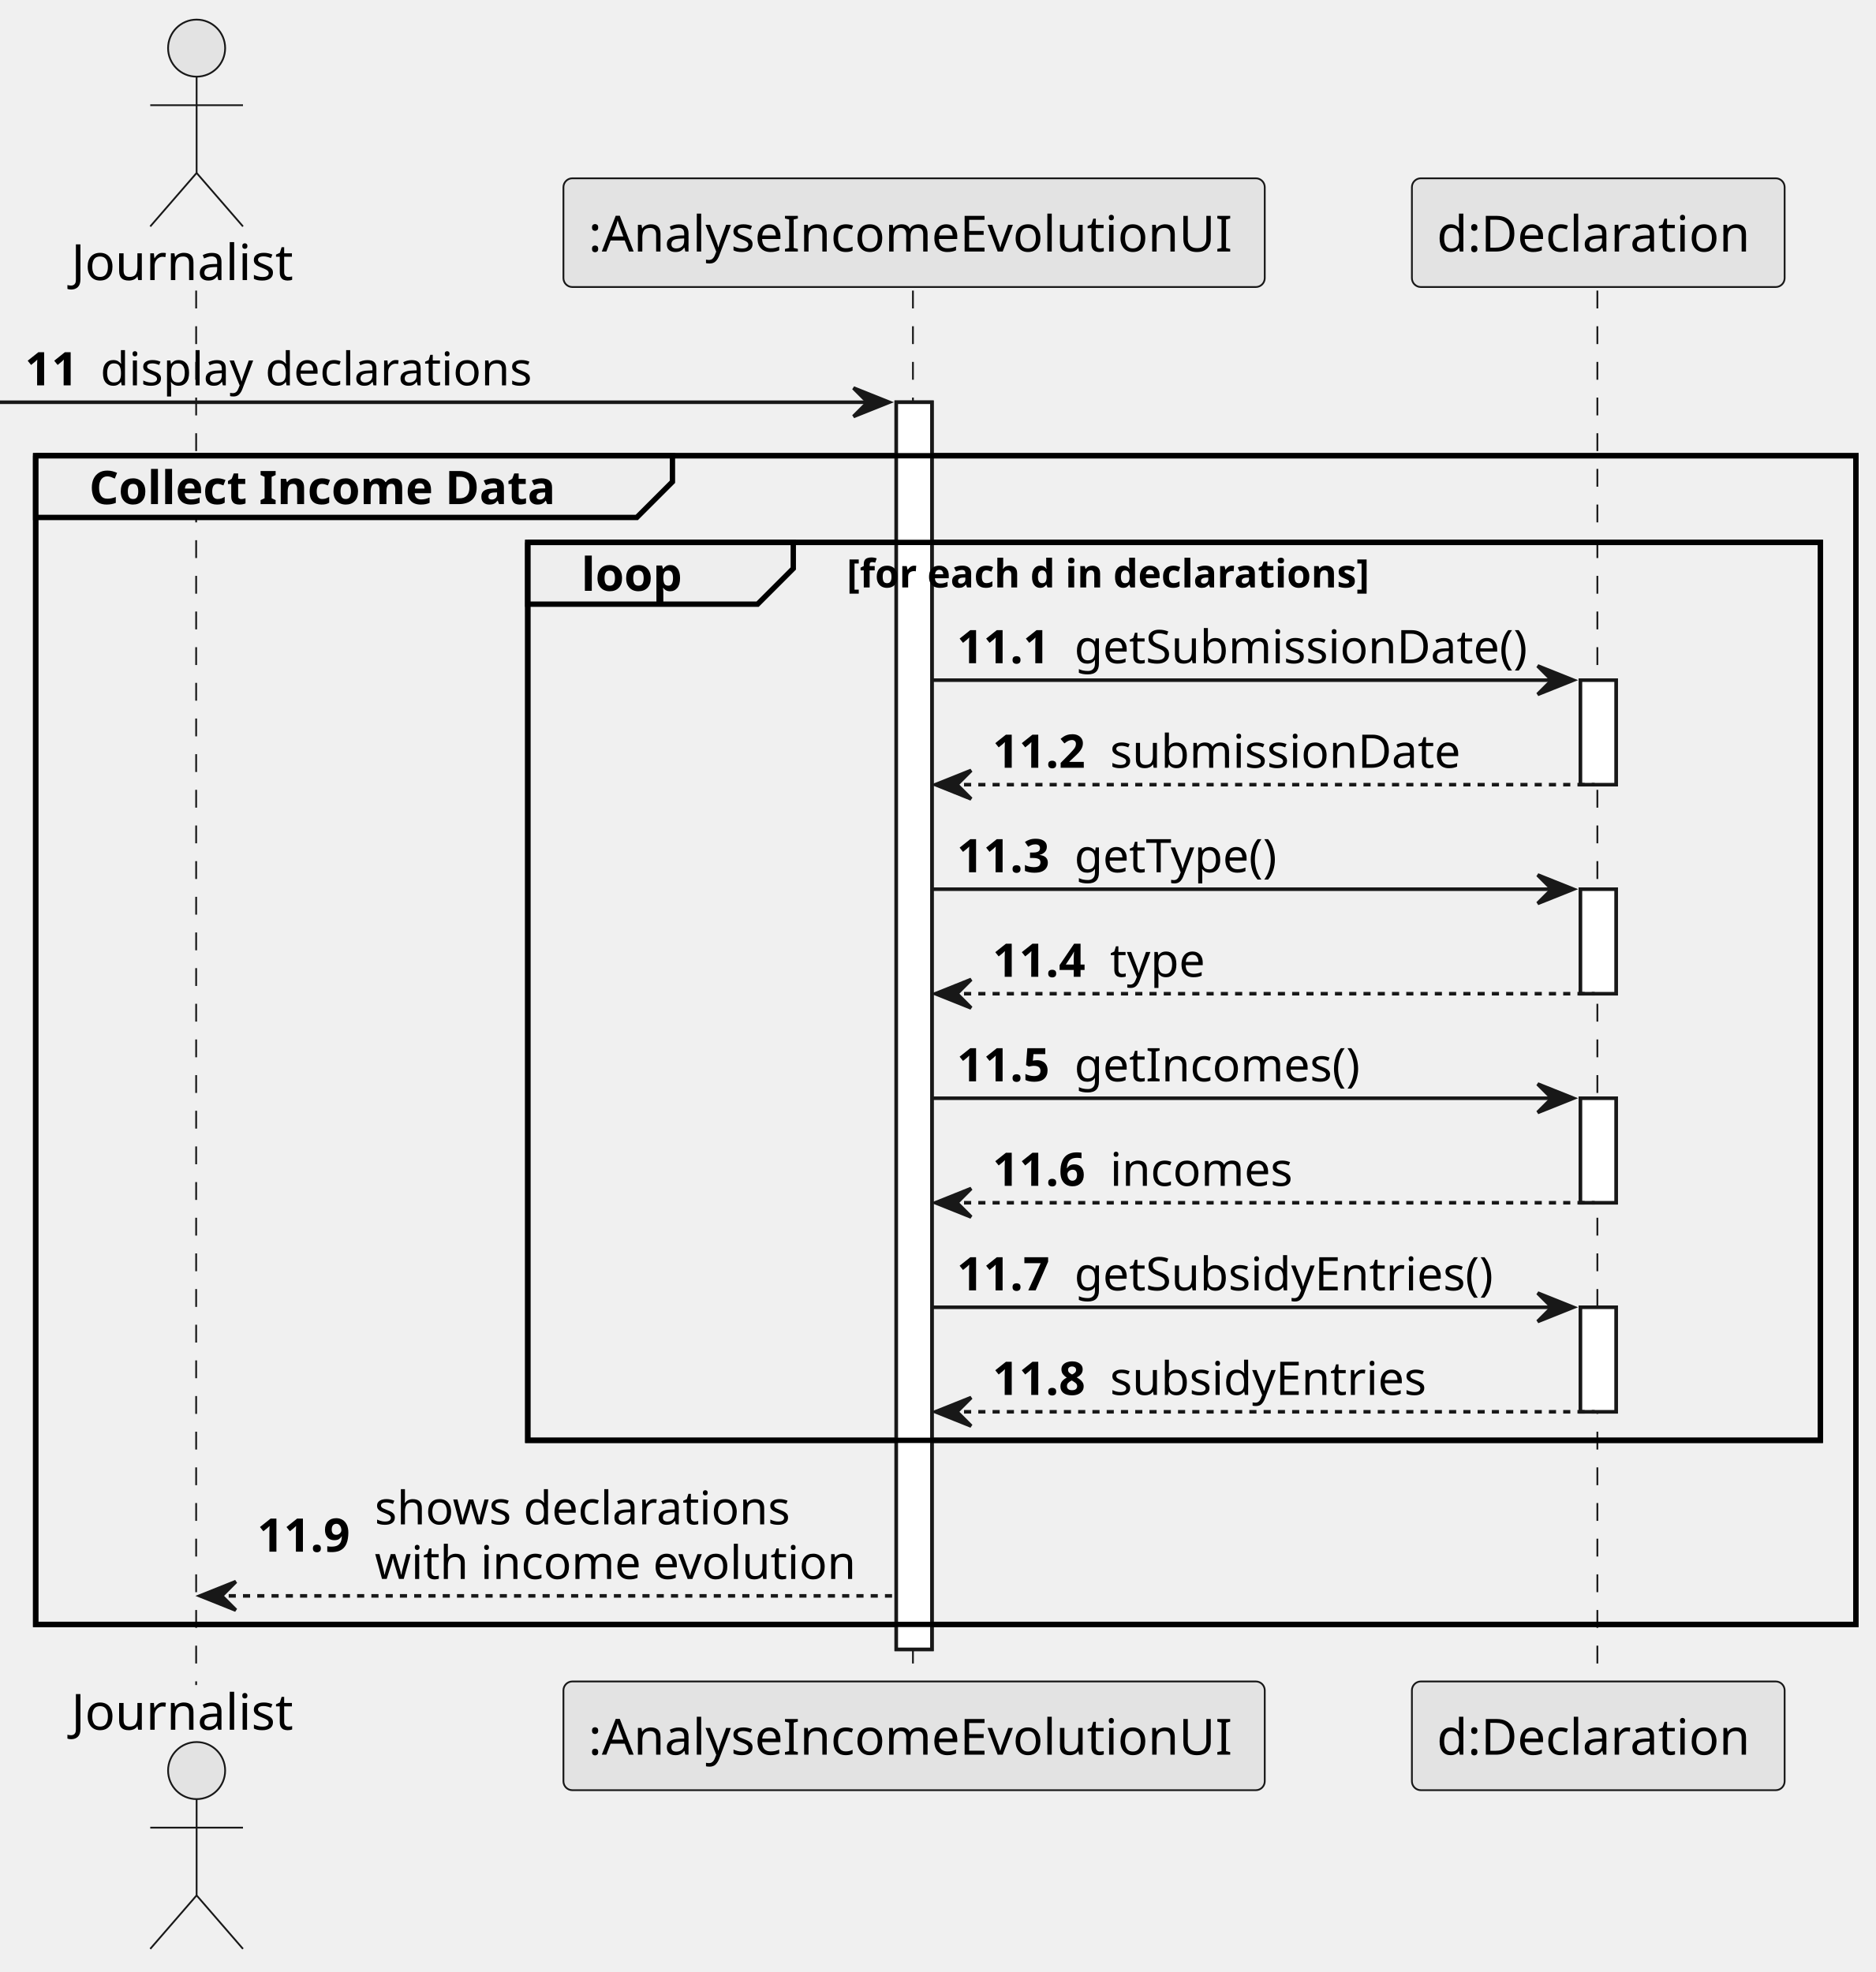
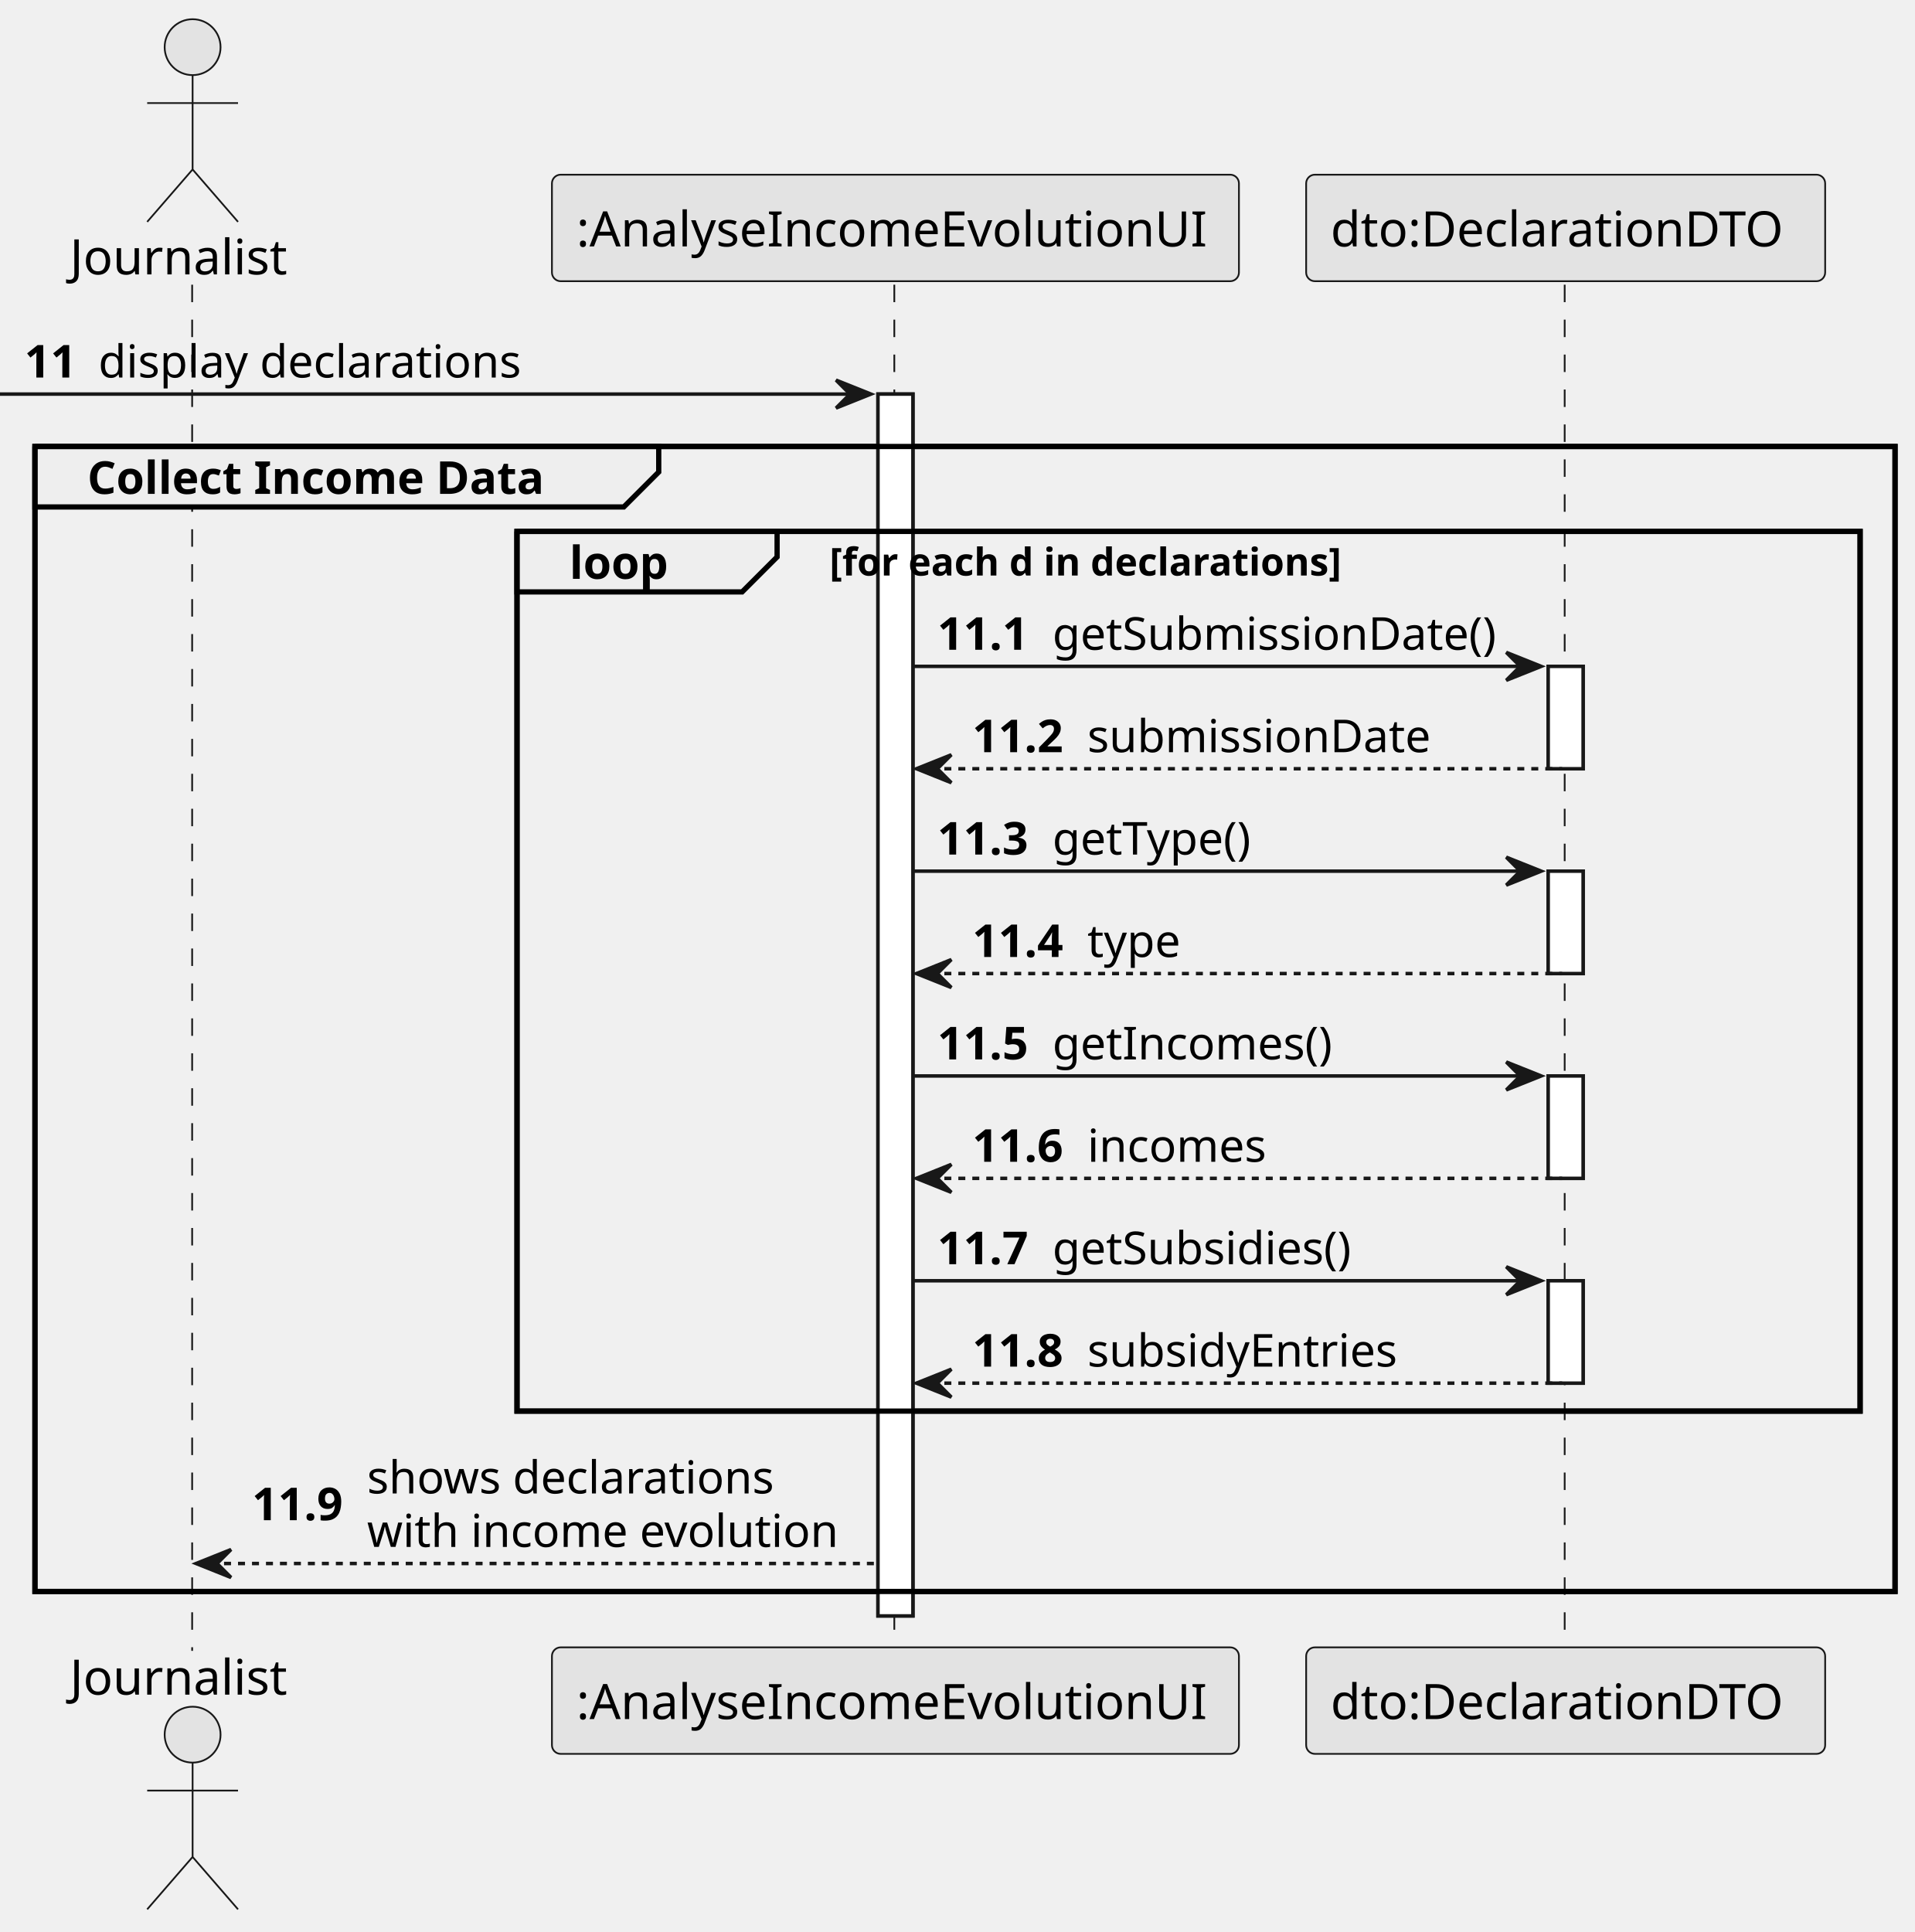
- <svg xmlns="http://www.w3.org/2000/svg" contentStyleType="text/css" data-diagram-type="SEQUENCE" height="553px" preserveAspectRatio="none" style="width:526px;height:553px;background:#FFFFFF;" version="1.1" viewBox="0 0 526 553" width="526px" zoomAndPan="magnify">
+ <svg xmlns="http://www.w3.org/2000/svg" contentStyleType="text/css" data-diagram-type="SEQUENCE" height="553px" preserveAspectRatio="none" style="width:548px;height:553px;background:#FFFFFF;" version="1.1" viewBox="0 0 548 553" width="548px" zoomAndPan="magnify">
  <defs />
  <g>
    <g>
      <rect fill="#FFFFFF" height="349.727" style="stroke:#181818;stroke-width:1;" width="10" x="251.304" y="112.799" />
    </g>
    <g>
      <rect fill="#FFFFFF" height="29.311" style="stroke:#181818;stroke-width:1;" width="10" x="443.141" y="190.731" />
    </g>
    <g>
      <rect fill="#FFFFFF" height="29.311" style="stroke:#181818;stroke-width:1;" width="10" x="443.141" y="249.352" />
    </g>
    <g>
      <rect fill="#FFFFFF" height="29.311" style="stroke:#181818;stroke-width:1;" width="10" x="443.141" y="307.973" />
    </g>
    <g>
      <rect fill="#FFFFFF" height="29.311" style="stroke:#181818;stroke-width:1;" width="10" x="443.141" y="366.594" />
    </g>
-     <rect fill="none" height="327.727" style="stroke:#000000;stroke-width:1.5;" width="510.395" x="10" y="127.799" />
-     <rect fill="none" height="251.795" style="stroke:#000000;stroke-width:1.5;" width="362.413" x="147.982" y="152.109" />
+     <rect fill="none" height="327.727" style="stroke:#000000;stroke-width:1.5;" width="532.42" x="10" y="127.799" />
+     <rect fill="none" height="251.795" style="stroke:#000000;stroke-width:1.5;" width="384.438" x="147.982" y="152.109" />
    <g class="participant-lifeline" data-entity-uid="part1" data-qualified-name="Journalist" id="part1-lifeline">
      <g>
        <rect fill="#000000" fill-opacity="0" height="391.037" width="8" x="51.129" y="81.488" />
        <line style="stroke:#181818;stroke-width:0.5;stroke-dasharray:5,5;" x1="55" x2="55" y1="81.488" y2="472.525" />
      </g>
    </g>
    <g class="participant-lifeline" data-entity-uid="part2" data-qualified-name="UI" id="part2-lifeline">
      <g>
        <rect fill="#000000" fill-opacity="0" height="391.037" width="8" x="252.304" y="81.488" />
        <line style="stroke:#181818;stroke-width:0.5;stroke-dasharray:5,5;" x1="255.982" x2="255.982" y1="81.488" y2="472.525" />
      </g>
    </g>
    <g class="participant-lifeline" data-entity-uid="part3" data-qualified-name="DEC" id="part3-lifeline">
      <g>
        <rect fill="#000000" fill-opacity="0" height="391.037" width="8" x="444.141" y="81.488" />
-         <line style="stroke:#181818;stroke-width:0.5;stroke-dasharray:5,5;" x1="447.887" x2="447.887" y1="81.488" y2="472.525" />
+         <line style="stroke:#181818;stroke-width:0.5;stroke-dasharray:5,5;" x1="447.862" x2="447.862" y1="81.488" y2="472.525" />
      </g>
    </g>
    <g class="participant participant-head" data-entity-uid="part1" data-qualified-name="Journalist" id="part1-head">
      <text fill="#000000" font-family="sans-serif" font-size="14" lengthAdjust="spacing" textLength="64.258" x="20" y="78.535">Journalist</text>
      <ellipse cx="55.129" cy="13.5" fill="#E3E3E3" rx="8" ry="8" style="stroke:#181818;stroke-width:0.5;" />
      <path d="M55.129,21.5 L55.129,48.5 M42.129,29.5 L68.129,29.5 M55.129,48.5 L42.129,63.5 M55.129,48.5 L68.129,63.5" fill="none" style="stroke:#181818;stroke-width:0.5;" />
    </g>
    <g class="participant participant-tail" data-entity-uid="part1" data-qualified-name="Journalist" id="part1-tail">
      <text fill="#000000" font-family="sans-serif" font-size="14" lengthAdjust="spacing" textLength="64.258" x="20" y="485.06">Journalist</text>
      <ellipse cx="55.129" cy="496.514" fill="#E3E3E3" rx="8" ry="8" style="stroke:#181818;stroke-width:0.5;" />
      <path d="M55.129,504.514 L55.129,531.514 M42.129,512.514 L68.129,512.514 M55.129,531.514 L42.129,546.514 M55.129,531.514 L68.129,546.514" fill="none" style="stroke:#181818;stroke-width:0.5;" />
    </g>
    <g class="participant participant-head" data-entity-uid="part2" data-qualified-name="UI" id="part2-head">
      <rect fill="#E3E3E3" height="30.488" rx="2.5" ry="2.5" style="stroke:#181818;stroke-width:0.5;" width="196.643" x="157.982" y="50" />
      <text fill="#000000" font-family="sans-serif" font-size="14" lengthAdjust="spacing" textLength="182.643" x="164.982" y="70.535">:AnalyseIncomeEvolutionUI</text>
    </g>
    <g class="participant participant-tail" data-entity-uid="part2" data-qualified-name="UI" id="part2-tail">
      <rect fill="#E3E3E3" height="30.488" rx="2.5" ry="2.5" style="stroke:#181818;stroke-width:0.5;" width="196.643" x="157.982" y="471.525" />
      <text fill="#000000" font-family="sans-serif" font-size="14" lengthAdjust="spacing" textLength="182.643" x="164.982" y="492.06">:AnalyseIncomeEvolutionUI</text>
    </g>
    <g class="participant participant-head" data-entity-uid="part3" data-qualified-name="DEC" id="part3-head">
-       <rect fill="#E3E3E3" height="30.488" rx="2.5" ry="2.5" style="stroke:#181818;stroke-width:0.5;" width="104.508" x="395.887" y="50" />
-       <text fill="#000000" font-family="sans-serif" font-size="14" lengthAdjust="spacing" textLength="90.508" x="402.887" y="70.535">d:Declaration</text>
+       <rect fill="#E3E3E3" height="30.488" rx="2.5" ry="2.5" style="stroke:#181818;stroke-width:0.5;" width="148.559" x="373.862" y="50" />
+       <text fill="#000000" font-family="sans-serif" font-size="14" lengthAdjust="spacing" textLength="134.559" x="380.862" y="70.535">dto:DeclarationDTO</text>
    </g>
    <g class="participant participant-tail" data-entity-uid="part3" data-qualified-name="DEC" id="part3-tail">
-       <rect fill="#E3E3E3" height="30.488" rx="2.5" ry="2.5" style="stroke:#181818;stroke-width:0.5;" width="104.508" x="395.887" y="471.525" />
-       <text fill="#000000" font-family="sans-serif" font-size="14" lengthAdjust="spacing" textLength="90.508" x="402.887" y="492.06">d:Declaration</text>
+       <rect fill="#E3E3E3" height="30.488" rx="2.5" ry="2.5" style="stroke:#181818;stroke-width:0.5;" width="148.559" x="373.862" y="471.525" />
+       <text fill="#000000" font-family="sans-serif" font-size="14" lengthAdjust="spacing" textLength="134.559" x="380.862" y="492.06">dto:DeclarationDTO</text>
    </g>
    <g>
      <rect fill="#FFFFFF" height="349.727" style="stroke:#181818;stroke-width:1;" width="10" x="251.304" y="112.799" />
    </g>
    <g>
      <rect fill="#FFFFFF" height="29.311" style="stroke:#181818;stroke-width:1;" width="10" x="443.141" y="190.731" />
    </g>
    <g>
      <rect fill="#FFFFFF" height="29.311" style="stroke:#181818;stroke-width:1;" width="10" x="443.141" y="249.352" />
    </g>
    <g>
      <rect fill="#FFFFFF" height="29.311" style="stroke:#181818;stroke-width:1;" width="10" x="443.141" y="307.973" />
    </g>
    <g>
      <rect fill="#FFFFFF" height="29.311" style="stroke:#181818;stroke-width:1;" width="10" x="443.141" y="366.594" />
    </g>
    <g class="message" data-entity-1="part2" data-entity-2="part2" id="msg1">
      <polygon fill="#181818" points="239.304,108.799,249.304,112.799,239.304,116.799,243.304,112.799" style="stroke:#181818;stroke-width:1;" />
      <line style="stroke:#181818;stroke-width:1;" x1="0" x2="245.304" y1="112.799" y2="112.799" />
      <text fill="#000000" font-family="sans-serif" font-size="13" font-weight="bold" lengthAdjust="spacing" textLength="17.151" x="7" y="108.057">11</text>
      <text fill="#000000" font-family="sans-serif" font-size="13" lengthAdjust="spacing" textLength="125.411" x="28.151" y="108.057">display declarations</text>
    </g>
    <path d="M10,127.799 L188.548,127.799 L188.548,135.109 L178.548,145.109 L10,145.109 L10,127.799" fill="#EEEEEE" style="stroke:#000000;stroke-width:1.5;" />
-     <rect fill="none" height="327.727" style="stroke:#000000;stroke-width:1.5;" width="510.395" x="10" y="127.799" />
+     <rect fill="none" height="327.727" style="stroke:#000000;stroke-width:1.5;" width="532.42" x="10" y="127.799" />
    <text fill="#000000" font-family="sans-serif" font-size="13" font-weight="bold" lengthAdjust="spacing" textLength="133.548" x="25" y="141.367">Collect Income Data</text>
    <path d="M147.982,152.109 L222.429,152.109 L222.429,159.42 L212.429,169.42 L147.982,169.42 L147.982,152.109" fill="#EEEEEE" style="stroke:#000000;stroke-width:1.5;" />
-     <rect fill="none" height="251.795" style="stroke:#000000;stroke-width:1.5;" width="362.413" x="147.982" y="152.109" />
+     <rect fill="none" height="251.795" style="stroke:#000000;stroke-width:1.5;" width="384.438" x="147.982" y="152.109" />
    <text fill="#000000" font-family="sans-serif" font-size="13" font-weight="bold" lengthAdjust="spacing" textLength="29.447" x="162.982" y="165.678">loop</text>
    <text fill="#000000" font-family="sans-serif" font-size="11" font-weight="bold" lengthAdjust="spacing" textLength="152.926" x="237.429" y="164.744">[for each d in declarations]</text>
    <g class="message" data-entity-1="part2" data-entity-2="part3" id="msg2">
      <polygon fill="#181818" points="431.141,186.731,441.141,190.731,431.141,194.731,435.141,190.731" style="stroke:#181818;stroke-width:1;" />
      <line style="stroke:#181818;stroke-width:1;" x1="261.304" x2="437.141" y1="190.731" y2="190.731" />
      <text fill="#000000" font-family="sans-serif" font-size="13" font-weight="bold" lengthAdjust="spacing" textLength="28.939" x="268.304" y="185.988">11.1</text>
      <text fill="#000000" font-family="sans-serif" font-size="13" lengthAdjust="spacing" textLength="129.898" x="301.243" y="185.988">getSubmissionDate()</text>
    </g>
    <g class="message" data-entity-1="part3" data-entity-2="part2" id="msg3">
      <polygon fill="#181818" points="272.304,216.041,262.304,220.041,272.304,224.041,268.304,220.041" style="stroke:#181818;stroke-width:1;" />
      <line style="stroke:#181818;stroke-width:1;stroke-dasharray:2,2;" x1="266.304" x2="447.141" y1="220.041" y2="220.041" />
      <text fill="#000000" font-family="sans-serif" font-size="13" font-weight="bold" lengthAdjust="spacing" textLength="28.939" x="278.304" y="215.299">11.2</text>
      <text fill="#000000" font-family="sans-serif" font-size="13" lengthAdjust="spacing" textLength="100.858" x="311.243" y="215.299">submissionDate</text>
    </g>
    <g class="message" data-entity-1="part2" data-entity-2="part3" id="msg4">
      <polygon fill="#181818" points="431.141,245.352,441.141,249.352,431.141,253.352,435.141,249.352" style="stroke:#181818;stroke-width:1;" />
      <line style="stroke:#181818;stroke-width:1;" x1="261.304" x2="437.141" y1="249.352" y2="249.352" />
      <text fill="#000000" font-family="sans-serif" font-size="13" font-weight="bold" lengthAdjust="spacing" textLength="28.939" x="268.304" y="244.609">11.3</text>
      <text fill="#000000" font-family="sans-serif" font-size="13" lengthAdjust="spacing" textLength="59.103" x="301.243" y="244.609">getType()</text>
    </g>
    <g class="message" data-entity-1="part3" data-entity-2="part2" id="msg5">
      <polygon fill="#181818" points="272.304,274.662,262.304,278.662,272.304,282.662,268.304,278.662" style="stroke:#181818;stroke-width:1;" />
      <line style="stroke:#181818;stroke-width:1;stroke-dasharray:2,2;" x1="266.304" x2="447.141" y1="278.662" y2="278.662" />
      <text fill="#000000" font-family="sans-serif" font-size="13" font-weight="bold" lengthAdjust="spacing" textLength="28.939" x="278.304" y="273.92">11.4</text>
      <text fill="#000000" font-family="sans-serif" font-size="13" lengthAdjust="spacing" textLength="27.079" x="311.243" y="273.92">type</text>
    </g>
    <g class="message" data-entity-1="part2" data-entity-2="part3" id="msg6">
      <polygon fill="#181818" points="431.141,303.973,441.141,307.973,431.141,311.973,435.141,307.973" style="stroke:#181818;stroke-width:1;" />
      <line style="stroke:#181818;stroke-width:1;" x1="261.304" x2="437.141" y1="307.973" y2="307.973" />
      <text fill="#000000" font-family="sans-serif" font-size="13" font-weight="bold" lengthAdjust="spacing" textLength="28.939" x="268.304" y="303.231">11.5</text>
      <text fill="#000000" font-family="sans-serif" font-size="13" lengthAdjust="spacing" textLength="81.129" x="301.243" y="303.231">getIncomes()</text>
    </g>
    <g class="message" data-entity-1="part3" data-entity-2="part2" id="msg7">
      <polygon fill="#181818" points="272.304,333.283,262.304,337.283,272.304,341.283,268.304,337.283" style="stroke:#181818;stroke-width:1;" />
      <line style="stroke:#181818;stroke-width:1;stroke-dasharray:2,2;" x1="266.304" x2="447.141" y1="337.283" y2="337.283" />
      <text fill="#000000" font-family="sans-serif" font-size="13" font-weight="bold" lengthAdjust="spacing" textLength="28.939" x="278.304" y="332.541">11.6</text>
      <text fill="#000000" font-family="sans-serif" font-size="13" lengthAdjust="spacing" textLength="52.476" x="311.243" y="332.541">incomes</text>
    </g>
    <g class="message" data-entity-1="part2" data-entity-2="part3" id="msg8">
      <polygon fill="#181818" points="431.141,362.594,441.141,366.594,431.141,370.594,435.141,366.594" style="stroke:#181818;stroke-width:1;" />
      <line style="stroke:#181818;stroke-width:1;" x1="261.304" x2="437.141" y1="366.594" y2="366.594" />
      <text fill="#000000" font-family="sans-serif" font-size="13" font-weight="bold" lengthAdjust="spacing" textLength="28.939" x="268.304" y="361.852">11.7</text>
-       <text fill="#000000" font-family="sans-serif" font-size="13" lengthAdjust="spacing" textLength="120.199" x="301.243" y="361.852">getSubsidyEntries()</text>
+       <text fill="#000000" font-family="sans-serif" font-size="13" lengthAdjust="spacing" textLength="88.112" x="301.243" y="361.852">getSubsidies()</text>
    </g>
    <g class="message" data-entity-1="part3" data-entity-2="part2" id="msg9">
      <polygon fill="#181818" points="272.304,391.904,262.304,395.904,272.304,399.904,268.304,395.904" style="stroke:#181818;stroke-width:1;" />
      <line style="stroke:#181818;stroke-width:1;stroke-dasharray:2,2;" x1="266.304" x2="447.141" y1="395.904" y2="395.904" />
      <text fill="#000000" font-family="sans-serif" font-size="13" font-weight="bold" lengthAdjust="spacing" textLength="28.939" x="278.304" y="391.162">11.8</text>
      <text fill="#000000" font-family="sans-serif" font-size="13" lengthAdjust="spacing" textLength="91.159" x="311.243" y="391.162">subsidyEntries</text>
    </g>
    <g class="message" data-entity-1="part2" data-entity-2="part1" id="msg10">
      <polygon fill="#181818" points="66.129,443.525,56.129,447.525,66.129,451.525,62.129,447.525" style="stroke:#181818;stroke-width:1;" />
      <line style="stroke:#181818;stroke-width:1;stroke-dasharray:2,2;" x1="60.129" x2="250.304" y1="447.525" y2="447.525" />
      <text fill="#000000" font-family="sans-serif" font-size="13" font-weight="bold" lengthAdjust="spacing" textLength="28.939" x="72.129" y="435.128">11.9</text>
      <text fill="#000000" font-family="sans-serif" font-size="13" lengthAdjust="spacing" textLength="120.256" x="105.068" y="427.473">shows declarations</text>
      <text fill="#000000" font-family="sans-serif" font-size="13" lengthAdjust="spacing" textLength="139.236" x="105.068" y="442.783">with income evolution</text>
    </g>
  </g>
</svg>
